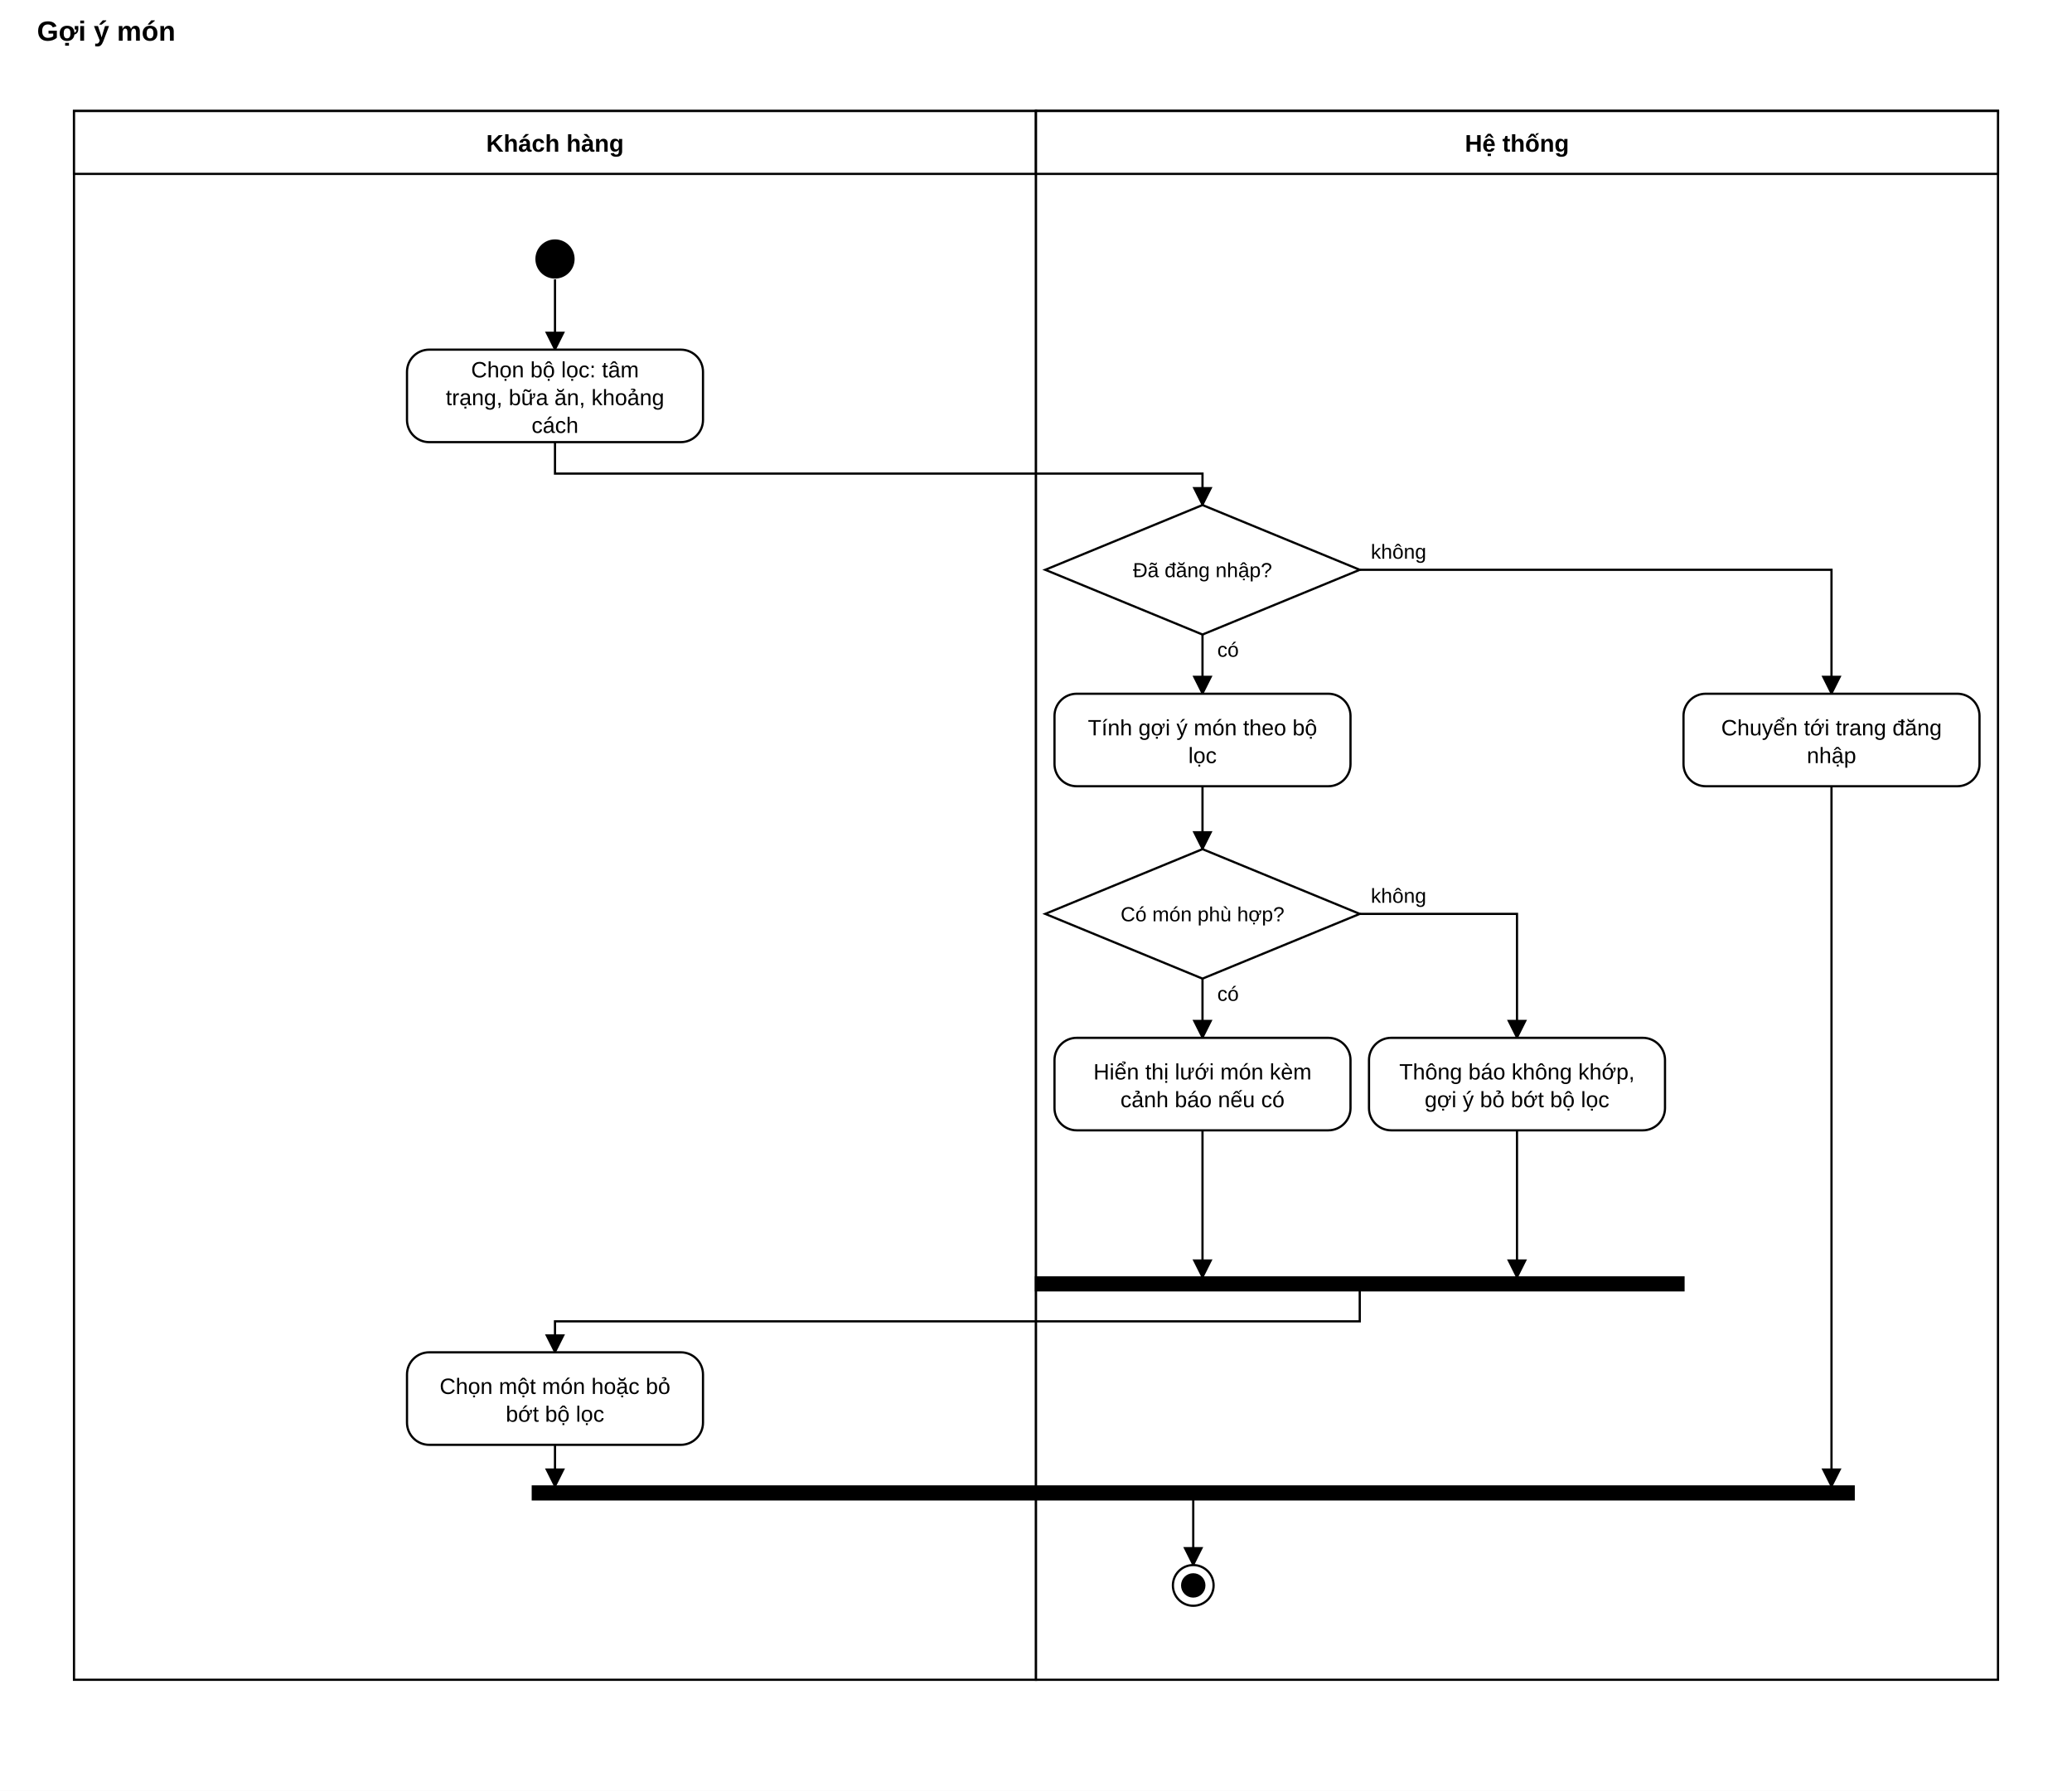
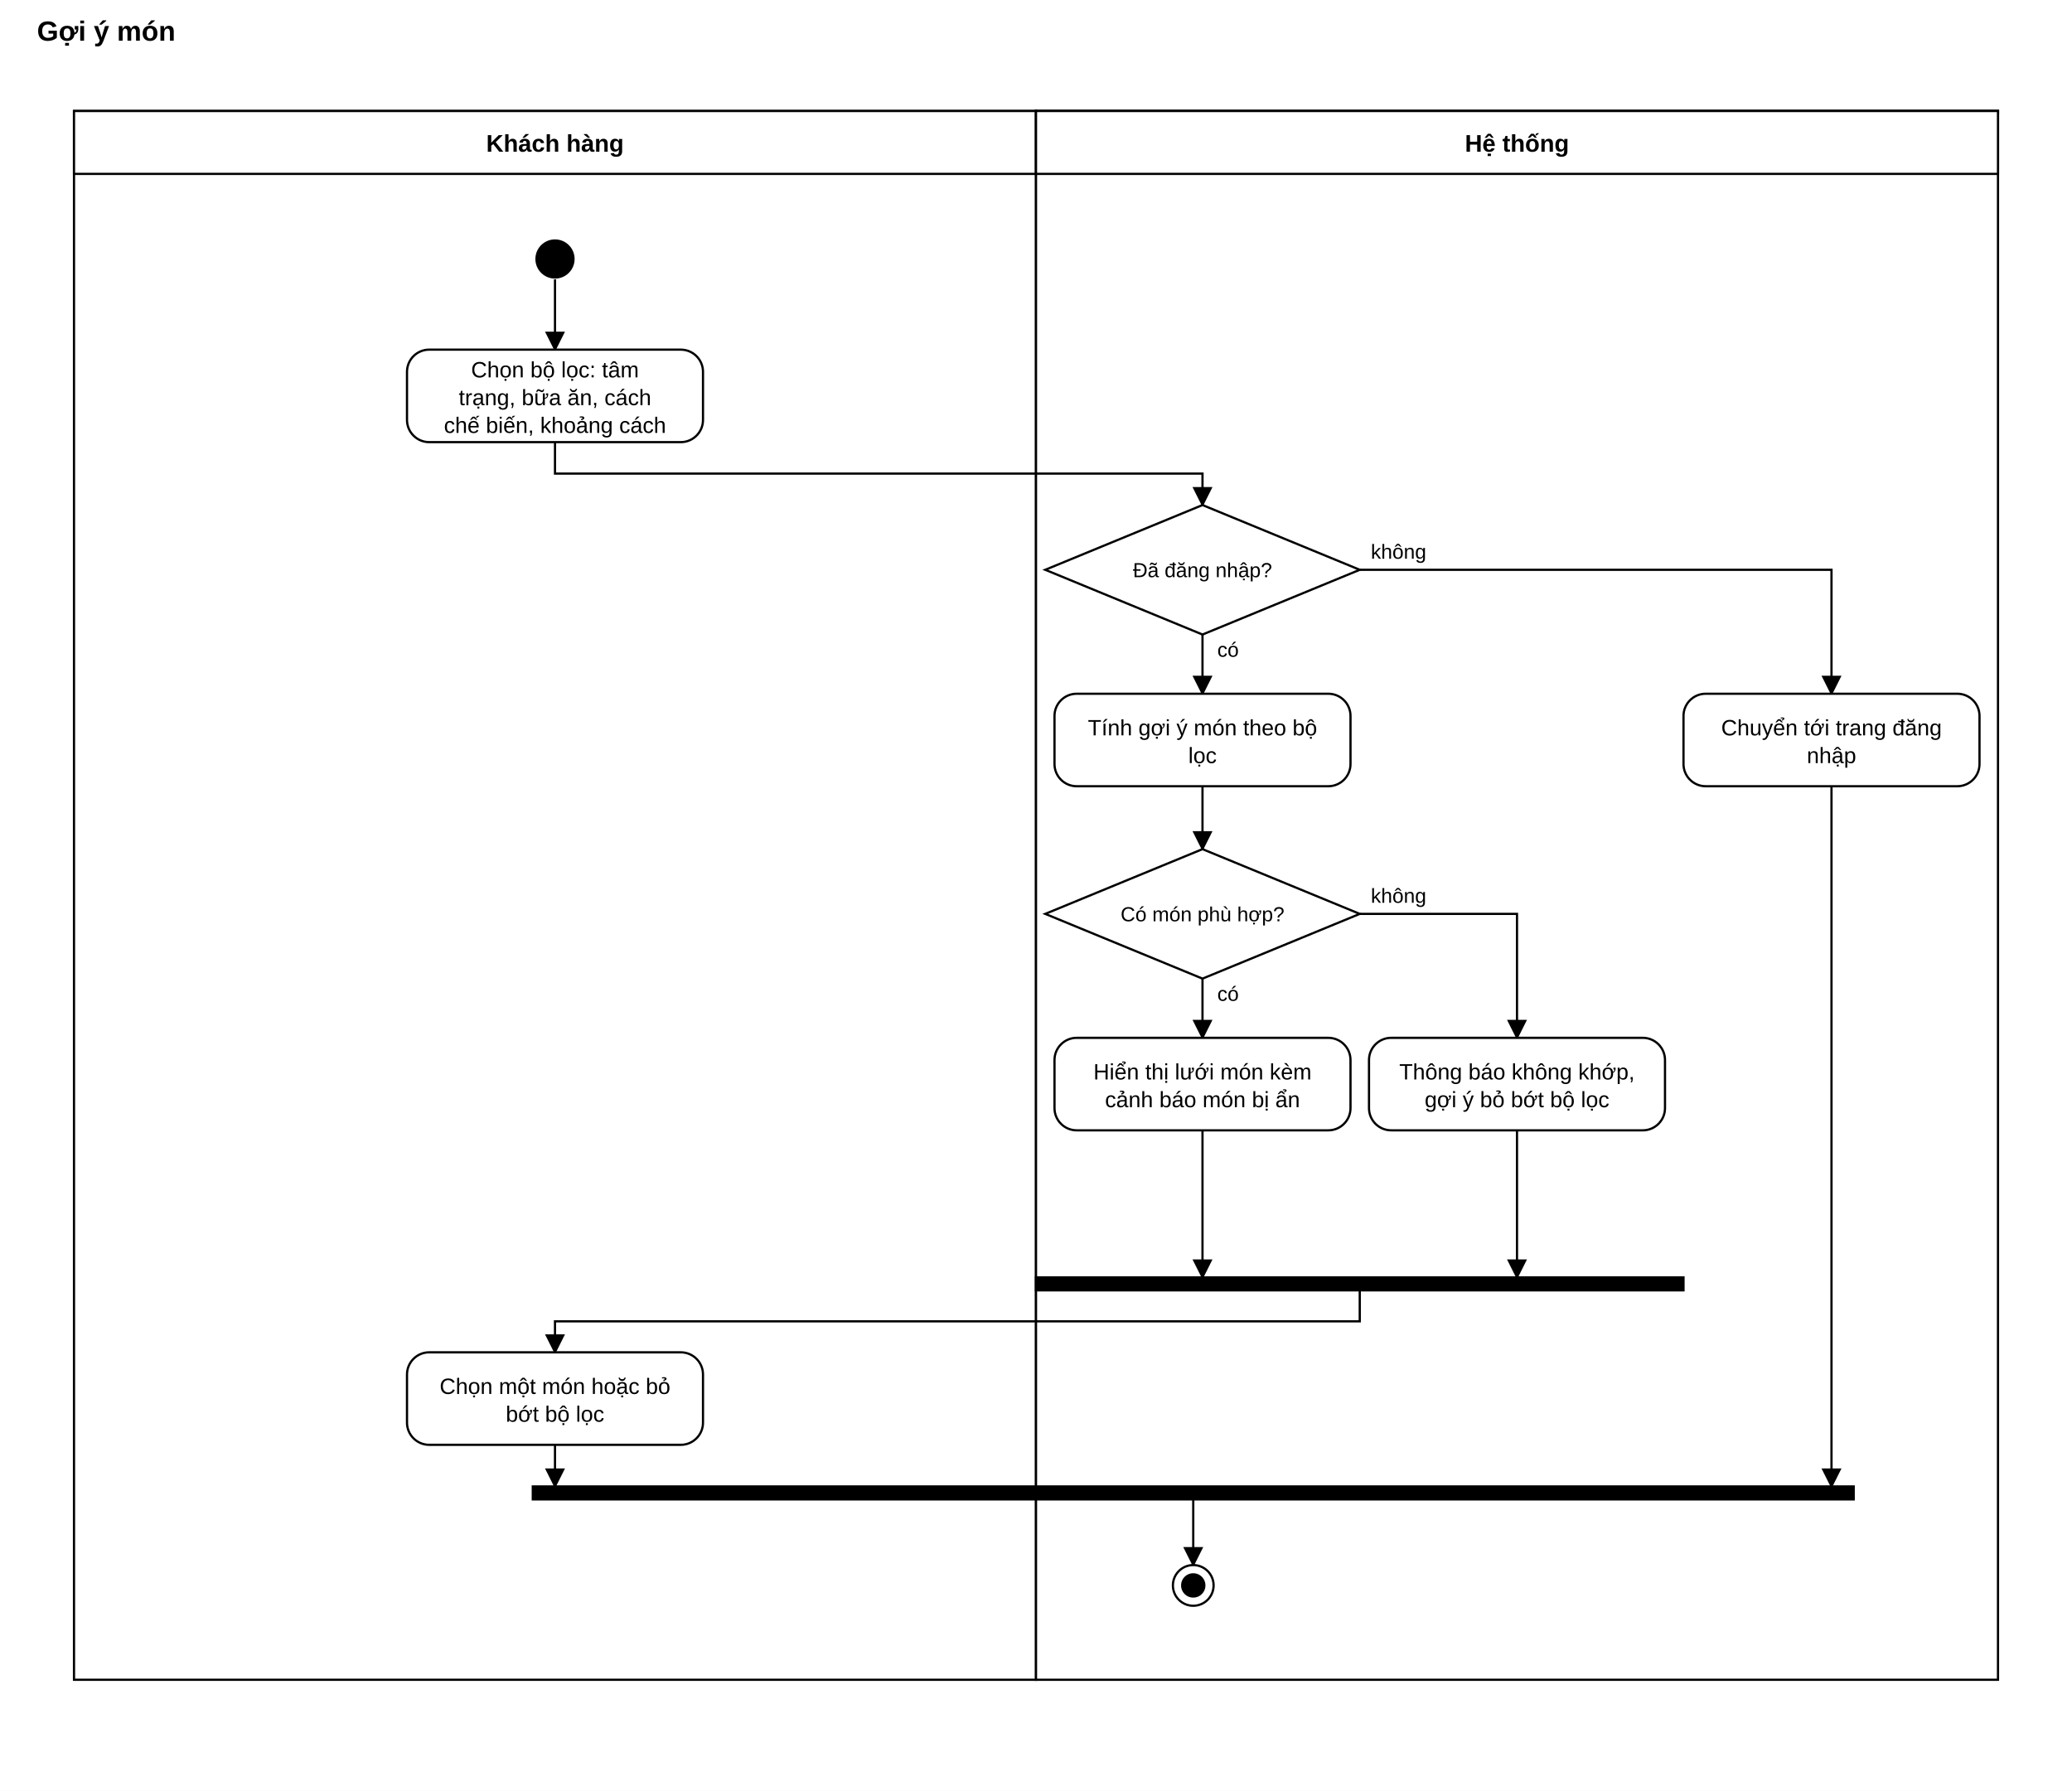
<svg xmlns="http://www.w3.org/2000/svg" width="1120" height="968" viewBox="0 0 1120 968">
  <defs>
    <marker id="dac" viewBox="0 0 10 10" refX="9" refY="5" markerWidth="9" markerHeight="9" orient="auto">
      <path d="M0,0 L10,5 L0,10 z" fill="#000" />
    </marker>
    <marker id="ho" viewBox="0 0 12 12" refX="11" refY="6" markerWidth="11" markerHeight="11" orient="auto">
      <path d="M1,1 L11,6 L1,11" fill="none" stroke="#000" stroke-width="1.2" />
    </marker>
  </defs>
  <rect width="100%" height="100%" fill="#fff" />
  <text x="20" y="22" font-family="Arial, Helvetica, sans-serif" font-size="15" text-anchor="start" font-weight="bold" fill="#000">Gợi ý món</text>
  <rect x="560" y="60" width="520" height="1" rx="0" fill="#fff" stroke="#000" stroke-width="1.2" />
  <rect x="40" y="60" width="520" height="848.0" rx="0" fill="#fff" stroke="#000" stroke-width="1.2" />
  <rect x="40" y="60" width="520" height="34" rx="0" fill="#fff" stroke="#000" stroke-width="1.2" />
  <text x="300.0" y="82" font-family="Arial, Helvetica, sans-serif" font-size="13" text-anchor="middle" font-weight="bold" fill="#000">Khách hàng</text>
  <rect x="560" y="60" width="520" height="848.0" rx="0" fill="#fff" stroke="#000" stroke-width="1.2" />
  <rect x="560" y="60" width="520" height="34" rx="0" fill="#fff" stroke="#000" stroke-width="1.2" />
  <text x="820.0" y="82" font-family="Arial, Helvetica, sans-serif" font-size="13" text-anchor="middle" font-weight="bold" fill="#000">Hệ thống</text>
  <line x1="300" y1="151.0" x2="300.0" y2="189.0" stroke="#000" stroke-width="1.2" marker-end="url(#dac)" />
  <path d="M 300.0 239.0 V 256.0 H 650.0 V 273.0" fill="none" stroke="#000" stroke-width="1.2" marker-end="url(#dac)" />
  <line x1="650.0" y1="343.0" x2="650.0" y2="375.0" stroke="#000" stroke-width="1.2" marker-end="url(#dac)" />
  <text x="658.0" y="355.0" font-family="Arial, Helvetica, sans-serif" font-size="11" text-anchor="start" font-weight="normal" fill="#000">có</text>
  <line x1="650.0" y1="425.0" x2="650.0" y2="459.0" stroke="#000" stroke-width="1.2" marker-end="url(#dac)" />
  <line x1="650.0" y1="529.0" x2="650.0" y2="561.0" stroke="#000" stroke-width="1.2" marker-end="url(#dac)" />
  <text x="658.0" y="541.0" font-family="Arial, Helvetica, sans-serif" font-size="11" text-anchor="start" font-weight="normal" fill="#000">có</text>
  <path d="M 735.0 494 H 820.0 V 561.0" fill="none" stroke="#000" stroke-width="1.2" marker-end="url(#dac)" />
  <text x="741.0" y="488" font-family="Arial, Helvetica, sans-serif" font-size="11" text-anchor="start" font-weight="normal" fill="#000">không</text>
  <line x1="650.0" y1="611.0" x2="650.0" y2="690.5" stroke="#000" stroke-width="1.2" marker-end="url(#dac)" />
  <line x1="820.0" y1="611.0" x2="820.0" y2="690.5" stroke="#000" stroke-width="1.2" marker-end="url(#dac)" />
  <path d="M 735.0 697.5 V 714.25 H 300.0 V 731.0" fill="none" stroke="#000" stroke-width="1.2" marker-end="url(#dac)" />
  <path d="M 735.0 308 H 990.0 V 375.0" fill="none" stroke="#000" stroke-width="1.2" marker-end="url(#dac)" />
  <text x="741.0" y="302" font-family="Arial, Helvetica, sans-serif" font-size="11" text-anchor="start" font-weight="normal" fill="#000">không</text>
  <line x1="300.0" y1="781.0" x2="300.0" y2="803.5" stroke="#000" stroke-width="1.2" marker-end="url(#dac)" />
  <line x1="990.0" y1="425.0" x2="990.0" y2="803.5" stroke="#000" stroke-width="1.2" marker-end="url(#dac)" />
  <line x1="645.0" y1="810.5" x2="645.0" y2="846.0" stroke="#000" stroke-width="1.2" marker-end="url(#dac)" />
  <circle cx="300" cy="140" r="10" fill="#000" stroke="#000" stroke-width="1.2" />
  <rect x="220.0" y="189.0" width="160" height="50" rx="12" fill="#fff" stroke="#000" stroke-width="1.2" />
  <text x="300.0" y="204.0" font-family="Arial, Helvetica, sans-serif" font-size="12" text-anchor="middle" font-weight="normal" fill="#000">Chọn bộ lọc: tâm</text>
-   <text x="300.0" y="219.0" font-family="Arial, Helvetica, sans-serif" font-size="12" text-anchor="middle" font-weight="normal" fill="#000">trạng, bữa ăn, khoảng</text>
-   <text x="300.0" y="234.0" font-family="Arial, Helvetica, sans-serif" font-size="12" text-anchor="middle" font-weight="normal" fill="#000">cách</text>
+   <text x="300.0" y="219.0" font-family="Arial, Helvetica, sans-serif" font-size="12" text-anchor="middle" font-weight="normal" fill="#000">trạng, bữa ăn, cách</text>
+   <text x="300.0" y="234.0" font-family="Arial, Helvetica, sans-serif" font-size="12" text-anchor="middle" font-weight="normal" fill="#000">chế biến, khoảng cách</text>
  <path d="M 650.0 273.0 L 735.0 308 L 650.0 343.0 L 565.0 308 Z" fill="#fff" stroke="#000" stroke-width="1.2" />
  <text x="650.0" y="312" font-family="Arial, Helvetica, sans-serif" font-size="11" text-anchor="middle" font-weight="normal" fill="#000">Đã đăng nhập?</text>
  <rect x="570.0" y="375.0" width="160" height="50" rx="12" fill="#fff" stroke="#000" stroke-width="1.2" />
  <text x="650.0" y="397.5" font-family="Arial, Helvetica, sans-serif" font-size="12" text-anchor="middle" font-weight="normal" fill="#000">Tính gợi ý món theo bộ</text>
  <text x="650.0" y="412.5" font-family="Arial, Helvetica, sans-serif" font-size="12" text-anchor="middle" font-weight="normal" fill="#000">lọc</text>
  <path d="M 650.0 459.0 L 735.0 494 L 650.0 529.0 L 565.0 494 Z" fill="#fff" stroke="#000" stroke-width="1.2" />
  <text x="650.0" y="498" font-family="Arial, Helvetica, sans-serif" font-size="11" text-anchor="middle" font-weight="normal" fill="#000">Có món phù hợp?</text>
  <rect x="570.0" y="561.0" width="160" height="50" rx="12" fill="#fff" stroke="#000" stroke-width="1.2" />
  <text x="650.0" y="583.5" font-family="Arial, Helvetica, sans-serif" font-size="12" text-anchor="middle" font-weight="normal" fill="#000">Hiển thị lưới món kèm</text>
-   <text x="650.0" y="598.5" font-family="Arial, Helvetica, sans-serif" font-size="12" text-anchor="middle" font-weight="normal" fill="#000">cảnh báo nếu có</text>
+   <text x="650.0" y="598.5" font-family="Arial, Helvetica, sans-serif" font-size="12" text-anchor="middle" font-weight="normal" fill="#000">cảnh báo món bị ẩn</text>
  <rect x="740.0" y="561.0" width="160" height="50" rx="12" fill="#fff" stroke="#000" stroke-width="1.2" />
  <text x="820.0" y="583.5" font-family="Arial, Helvetica, sans-serif" font-size="12" text-anchor="middle" font-weight="normal" fill="#000">Thông báo không khớp,</text>
  <text x="820.0" y="598.5" font-family="Arial, Helvetica, sans-serif" font-size="12" text-anchor="middle" font-weight="normal" fill="#000">gợi ý bỏ bớt bộ lọc</text>
  <rect x="560.0" y="690.5" width="350" height="7" rx="0" fill="#000" stroke="#000" stroke-width="1.2" />
  <rect x="220.0" y="731.0" width="160" height="50" rx="12" fill="#fff" stroke="#000" stroke-width="1.2" />
  <text x="300.0" y="753.5" font-family="Arial, Helvetica, sans-serif" font-size="12" text-anchor="middle" font-weight="normal" fill="#000">Chọn một món hoặc bỏ</text>
  <text x="300.0" y="768.5" font-family="Arial, Helvetica, sans-serif" font-size="12" text-anchor="middle" font-weight="normal" fill="#000">bớt bộ lọc</text>
  <rect x="910.0" y="375.0" width="160" height="50" rx="12" fill="#fff" stroke="#000" stroke-width="1.2" />
  <text x="990.0" y="397.5" font-family="Arial, Helvetica, sans-serif" font-size="12" text-anchor="middle" font-weight="normal" fill="#000">Chuyển tới trang đăng</text>
  <text x="990.0" y="412.5" font-family="Arial, Helvetica, sans-serif" font-size="12" text-anchor="middle" font-weight="normal" fill="#000">nhập</text>
  <rect x="288.0" y="803.5" width="714.0" height="7" rx="0" fill="#000" stroke="#000" stroke-width="1.2" />
  <circle cx="645.0" cy="857.0" r="11" fill="#fff" stroke="#000" stroke-width="1.2" />
  <circle cx="645.0" cy="857.0" r="6" fill="#000" stroke="#000" stroke-width="1.2" />
</svg>
